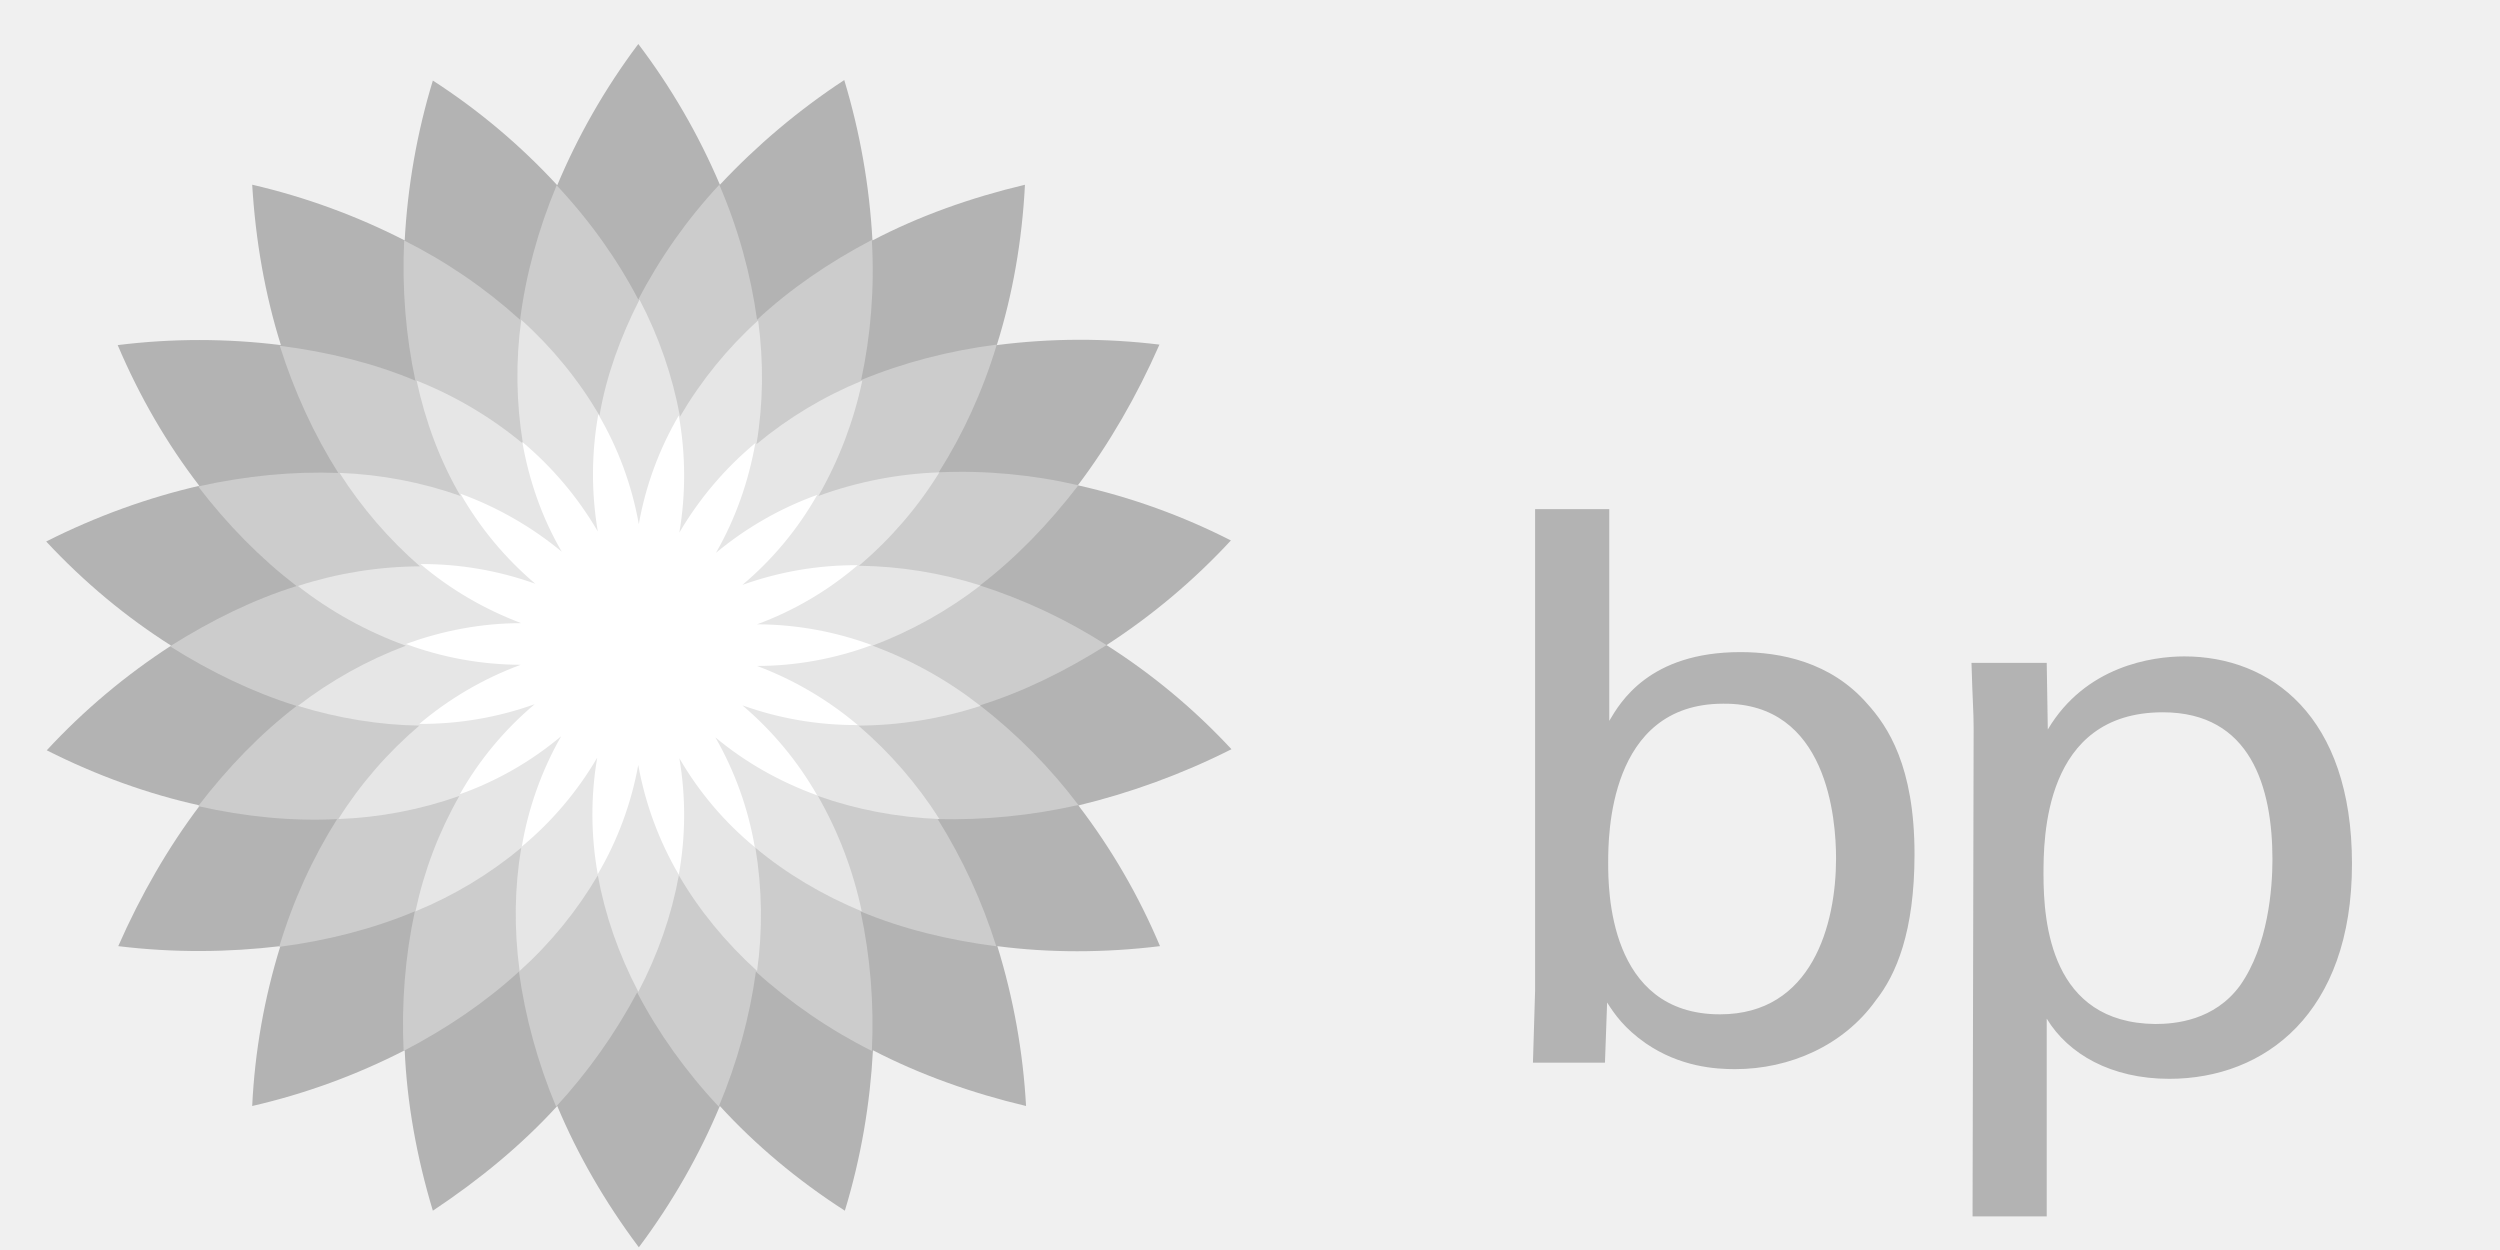
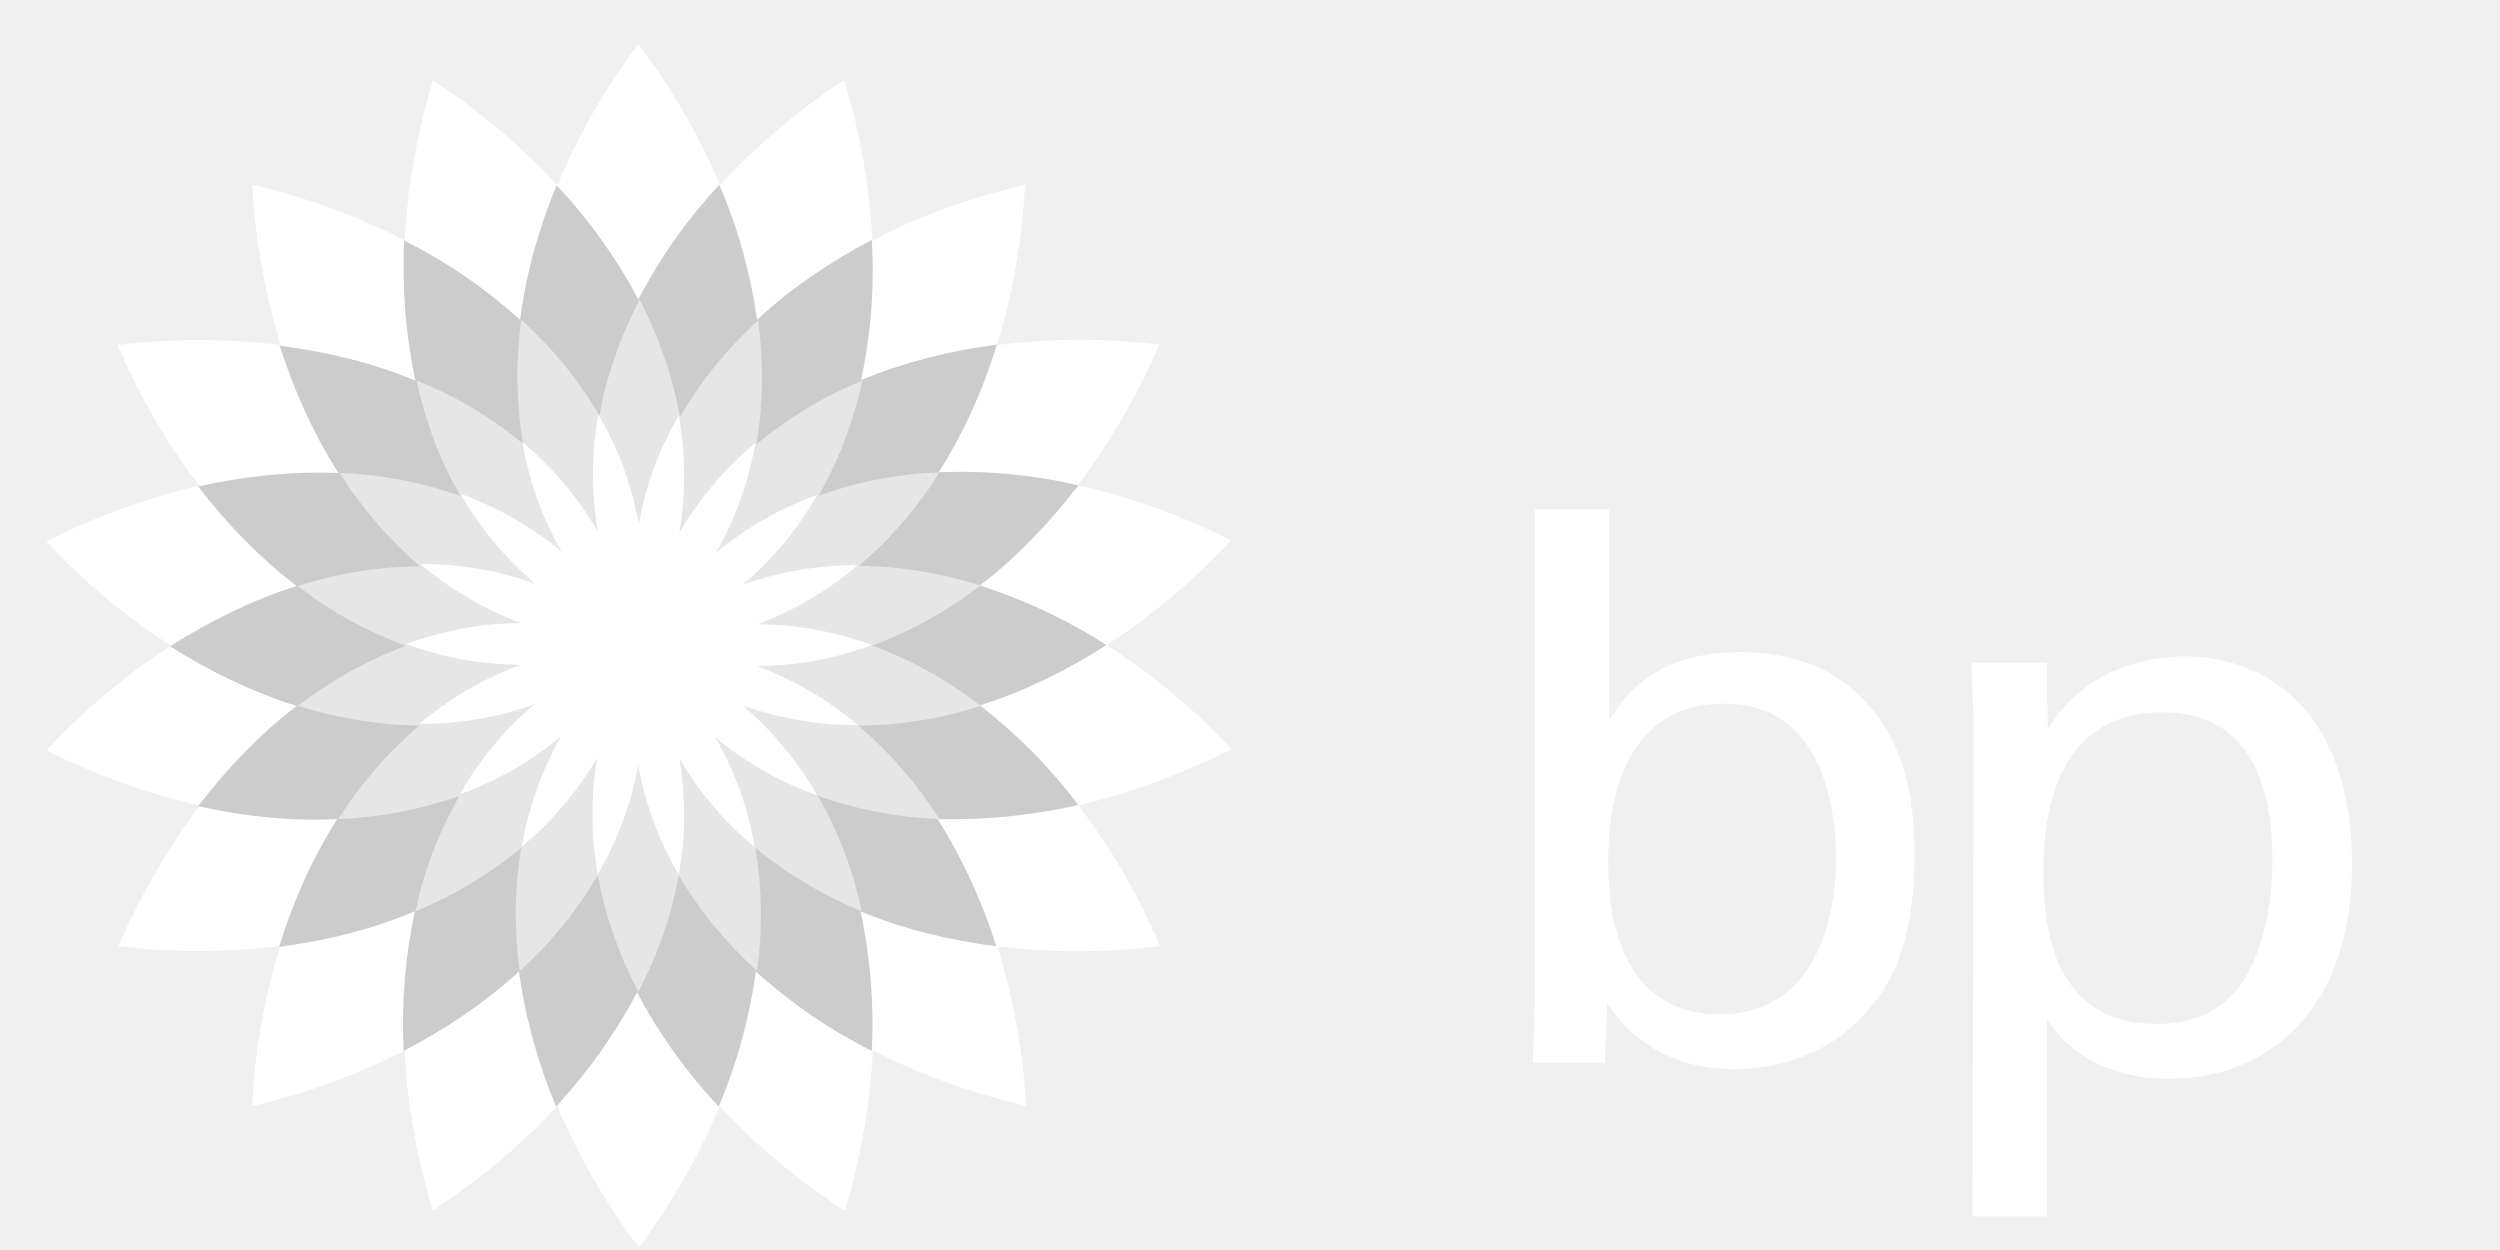
<svg xmlns="http://www.w3.org/2000/svg" width="50mm" height="25mm" viewBox="0 0 50 25" version="1.1" id="svg20707" xml:space="preserve">
  <defs id="defs20704">
    <clipPath id="clip0_2484_23295">
      <path fill="#fff" id="rect29472" d="M0 0h228v95H0z" />
    </clipPath>
  </defs>
  <g id="layer1">
-     <path fill="#090" d="M24.63 14.985a12.729 12.729 0 0 0-2.5-2.083 13.07 13.07 0 0 0 2.488-2.093 13.008 13.008 0 0 0-3.061-1.103c.63-.833 1.182-1.79 1.632-2.814a13.094 13.094 0 0 0-3.253.01c.315-1.001.506-2.082.563-3.207-1.092.259-2.128.63-3.05 1.114a13.631 13.631 0 0 0-.564-3.208 13.76 13.76 0 0 0-2.487 2.094A13.23 13.23 0 0 0 12.766.88c-.676.9-1.216 1.857-1.621 2.825a12.903 12.903 0 0 0-2.488-2.094 13.443 13.443 0 0 0-.563 3.197 13.286 13.286 0 0 0-3.05-1.114c.067 1.125.259 2.206.574 3.208a13.194 13.194 0 0 0-3.264 0c.439 1.035.99 1.98 1.632 2.814-1.025.236-2.06.608-3.062 1.114.765.822 1.61 1.52 2.499 2.083a13.07 13.07 0 0 0-2.488 2.093c1.002.507 2.038.878 3.062 1.103-.63.833-1.182 1.79-1.632 2.814 1.114.136 2.206.124 3.242 0a12.843 12.843 0 0 0-.563 3.197 13.096 13.096 0 0 0 3.05-1.114c.045 1.047.237 2.127.563 3.208.934-.62 1.779-1.317 2.488-2.094.405.968.956 1.925 1.632 2.826.675-.901 1.216-1.858 1.62-2.826.71.777 1.554 1.486 2.5 2.094.326-1.07.506-2.15.562-3.208.935.484 1.97.855 3.062 1.114a13.284 13.284 0 0 0-.574-3.197c1.036.136 2.139.136 3.253 0a12.787 12.787 0 0 0-1.632-2.814c1.024-.247 2.06-.619 3.062-1.125z" id="path24876" style="stroke-width:.113;fill:#b3b3b3" />
+     <path fill="#090" d="M24.63 14.985a12.729 12.729 0 0 0-2.5-2.083 13.07 13.07 0 0 0 2.488-2.093 13.008 13.008 0 0 0-3.061-1.103c.63-.833 1.182-1.79 1.632-2.814a13.094 13.094 0 0 0-3.253.01c.315-1.001.506-2.082.563-3.207-1.092.259-2.128.63-3.05 1.114a13.631 13.631 0 0 0-.564-3.208 13.76 13.76 0 0 0-2.487 2.094A13.23 13.23 0 0 0 12.766.88c-.676.9-1.216 1.857-1.621 2.825a12.903 12.903 0 0 0-2.488-2.094 13.443 13.443 0 0 0-.563 3.197 13.286 13.286 0 0 0-3.05-1.114c.067 1.125.259 2.206.574 3.208a13.194 13.194 0 0 0-3.264 0c.439 1.035.99 1.98 1.632 2.814-1.025.236-2.06.608-3.062 1.114.765.822 1.61 1.52 2.499 2.083a13.07 13.07 0 0 0-2.488 2.093c1.002.507 2.038.878 3.062 1.103-.63.833-1.182 1.79-1.632 2.814 1.114.136 2.206.124 3.242 0a12.843 12.843 0 0 0-.563 3.197 13.096 13.096 0 0 0 3.05-1.114c.045 1.047.237 2.127.563 3.208.934-.62 1.779-1.317 2.488-2.094.405.968.956 1.925 1.632 2.826.675-.901 1.216-1.858 1.62-2.826.71.777 1.554 1.486 2.5 2.094.326-1.07.506-2.15.562-3.208.935.484 1.97.855 3.062 1.114a13.284 13.284 0 0 0-.574-3.197c1.036.136 2.139.136 3.253 0a12.787 12.787 0 0 0-1.632-2.814c1.024-.247 2.06-.619 3.062-1.125z" id="path24876" style="stroke-width:.113;fill:#fff" />
    <path fill="#9c0" d="M21.568 16.1a10.662 10.662 0 0 0-1.97-1.993c.867-.27 1.711-.687 2.533-1.205a10.785 10.785 0 0 0-2.533-1.193c.72-.551 1.373-1.227 1.97-2.003a10.333 10.333 0 0 0-2.792-.26c.484-.765.878-1.62 1.16-2.554-.957.123-1.869.36-2.713.709.191-.89.27-1.824.214-2.803-.856.45-1.632.98-2.296 1.598-.124-.9-.372-1.812-.755-2.701a10.402 10.402 0 0 0-1.62 2.296c-.417-.8-.968-1.576-1.633-2.285-.371.89-.619 1.801-.731 2.69A10.415 10.415 0 0 0 8.083 4.81c-.045.968.034 1.914.225 2.803-.833-.349-1.745-.574-2.713-.698.293.923.687 1.779 1.171 2.544-.9-.034-1.846.056-2.803.27.586.766 1.25 1.44 1.97 1.992-.867.27-1.71.687-2.533 1.205.822.518 1.666.923 2.533 1.193-.72.552-1.373 1.227-1.97 2.004.946.214 1.88.304 2.78.259-.484.765-.877 1.62-1.159 2.555.957-.124 1.88-.36 2.713-.71-.191.879-.27 1.824-.225 2.792.866-.45 1.643-.98 2.307-1.587.124.9.372 1.812.743 2.701a11.015 11.015 0 0 0 1.621-2.285c.417.8.968 1.576 1.632 2.285.372-.889.62-1.8.743-2.701a10.415 10.415 0 0 0 2.319 1.587 10.807 10.807 0 0 0-.225-2.791c.833.349 1.756.574 2.713.697a10.946 10.946 0 0 0-1.171-2.543c.923.022 1.868-.068 2.814-.282z" id="path24878" style="stroke-width:.113;fill:#ccc" />
    <path fill="#ff0" d="M17.448 12.914a8.378 8.378 0 0 0 2.161-1.205 8.377 8.377 0 0 0-2.431-.394 7.84 7.84 0 0 0 1.61-1.868 7.834 7.834 0 0 0-2.42.472 7.909 7.909 0 0 0 .878-2.307 8.141 8.141 0 0 0-2.117 1.272c.135-.8.147-1.632.034-2.476A8.16 8.16 0 0 0 13.6 8.332a8.272 8.272 0 0 0-.81-2.34c-.384.753-.665 1.53-.8 2.318a8.106 8.106 0 0 0-1.565-1.914 8.282 8.282 0 0 0 .034 2.477 7.876 7.876 0 0 0-2.127-1.261c.18.833.472 1.61.878 2.307a8.169 8.169 0 0 0-2.42-.461 8.642 8.642 0 0 0 1.61 1.869 8.03 8.03 0 0 0-2.443.393 7.851 7.851 0 0 0 2.16 1.194 8.378 8.378 0 0 0-2.16 1.204c.81.248 1.632.383 2.43.394a8.145 8.145 0 0 0-1.62 1.869 8.169 8.169 0 0 0 2.42-.462 8.032 8.032 0 0 0-.878 2.308 8.141 8.141 0 0 0 2.116-1.272c-.135.799-.146 1.62-.033 2.465a8.106 8.106 0 0 0 1.564-1.914c.146.8.417 1.576.81 2.33.395-.754.665-1.53.811-2.33.405.698.934 1.34 1.565 1.914a8.201 8.201 0 0 0-.034-2.465c.619.517 1.34.945 2.127 1.272a7.909 7.909 0 0 0-.878-2.308c.766.27 1.576.428 2.432.462a8.389 8.389 0 0 0-1.621-1.869 8.03 8.03 0 0 0 2.442-.394 7.923 7.923 0 0 0-2.16-1.204z" id="path24880" style="stroke-width:.113;fill:#e6e6e6" />
    <path fill="#fff" d="M15.14 13.319c.789 0 1.565-.146 2.297-.417a6.68 6.68 0 0 0-2.296-.416 6.596 6.596 0 0 0 2.014-1.182 6.72 6.72 0 0 0-2.307.394 6.591 6.591 0 0 0 1.497-1.801 6.723 6.723 0 0 0-2.026 1.16c.394-.687.653-1.43.788-2.196a6.83 6.83 0 0 0-1.52 1.79 6.815 6.815 0 0 0-.011-2.341 6.568 6.568 0 0 0-.8 2.172 6.617 6.617 0 0 0-.81-2.195 6.815 6.815 0 0 0-.01 2.342 6.79 6.79 0 0 0-1.51-1.79c.136.777.395 1.52.789 2.195a6.862 6.862 0 0 0-2.026-1.16c.394.687.889 1.284 1.497 1.801a6.704 6.704 0 0 0-2.297-.394c.597.507 1.272.901 2.015 1.182-.788 0-1.564.147-2.307.417a6.68 6.68 0 0 0 2.296.416 6.788 6.788 0 0 0-2.026 1.182 6.72 6.72 0 0 0 2.307-.394 6.591 6.591 0 0 0-1.497 1.801 6.59 6.59 0 0 0 2.026-1.16 6.726 6.726 0 0 0-.787 2.207 6.708 6.708 0 0 0 1.508-1.778 6.748 6.748 0 0 0 .011 2.33 6.65 6.65 0 0 0 .81-2.184 6.71 6.71 0 0 0 .811 2.195 6.75 6.75 0 0 0 .011-2.33 6.566 6.566 0 0 0 1.509 1.778 6.666 6.666 0 0 0-.788-2.195c.608.507 1.294.89 2.037 1.16a6.763 6.763 0 0 0-1.497-1.801 6.72 6.72 0 0 0 2.308.394 6.831 6.831 0 0 0-2.015-1.182z" id="path24882" style="stroke-width:.113;fill:#fff" />
-     <g fill="#090" id="g24886" transform="matrix(.21497 0 0 .21497 1.552 9.968)" style="fill:#b3b3b3">
-       <path d="M163.6 33.5c0 6.1-2.2 14.5-10.8 14.5-10.4 0-10.4-11.7-10.4-14.1 0-2.4 0-14.8 10.7-14.8 9.7-.1 10.5 10.7 10.5 14.4zM142.6 1h-7v44.8l-.2 6.7h6.7l.2-5.6c.7 1.1 1.6 2.4 3.6 3.8 3.2 2.2 6.5 2.4 8.3 2.4 5.1 0 10.1-2.2 13.1-6.4 1.9-2.4 3.6-6.4 3.6-13.6 0-8.2-2.5-11.9-4.4-14-3.4-3.9-8.1-4.8-11.8-4.8-8.5 0-11.2 4.7-12.2 6.4V1Zm40.3 34c0-3.3 0-15.1 11.1-15.1 8.2 0 10.2 7 10.2 13.7 0 2.7-.4 8-3 11.7-2.4 3.3-6.1 3.6-7.9 3.6-9.7-.1-10.4-9.4-10.4-13.9zm-6.6 31.8h6.9V48.4c2 3.3 6 5.6 11.4 5.6 8.9 0 17-6.1 17-20 0-13.8-7.6-19.3-15.6-19.3-3 0-9.2.9-12.7 6.8l-.1-6.2h-7c.1 3.6.2 4.5.2 6.1z" id="path24884" style="fill:#b3b3b3" />
+     <g fill="#090" id="g24886" transform="matrix(.21497 0 0 .21497 1.552 9.968)" style="fill:#fff">
+       <path d="M163.6 33.5c0 6.1-2.2 14.5-10.8 14.5-10.4 0-10.4-11.7-10.4-14.1 0-2.4 0-14.8 10.7-14.8 9.7-.1 10.5 10.7 10.5 14.4zM142.6 1h-7v44.8l-.2 6.7h6.7l.2-5.6c.7 1.1 1.6 2.4 3.6 3.8 3.2 2.2 6.5 2.4 8.3 2.4 5.1 0 10.1-2.2 13.1-6.4 1.9-2.4 3.6-6.4 3.6-13.6 0-8.2-2.5-11.9-4.4-14-3.4-3.9-8.1-4.8-11.8-4.8-8.5 0-11.2 4.7-12.2 6.4V1Zm40.3 34c0-3.3 0-15.1 11.1-15.1 8.2 0 10.2 7 10.2 13.7 0 2.7-.4 8-3 11.7-2.4 3.3-6.1 3.6-7.9 3.6-9.7-.1-10.4-9.4-10.4-13.9zm-6.6 31.8h6.9V48.4c2 3.3 6 5.6 11.4 5.6 8.9 0 17-6.1 17-20 0-13.8-7.6-19.3-15.6-19.3-3 0-9.2.9-12.7 6.8l-.1-6.2h-7c.1 3.6.2 4.5.2 6.1z" id="path24884" style="fill:#fff" />
    </g>
  </g>
  <style id="style30964">.st1{fill:#02549f}.st0{fill:#fff}</style>
</svg>
